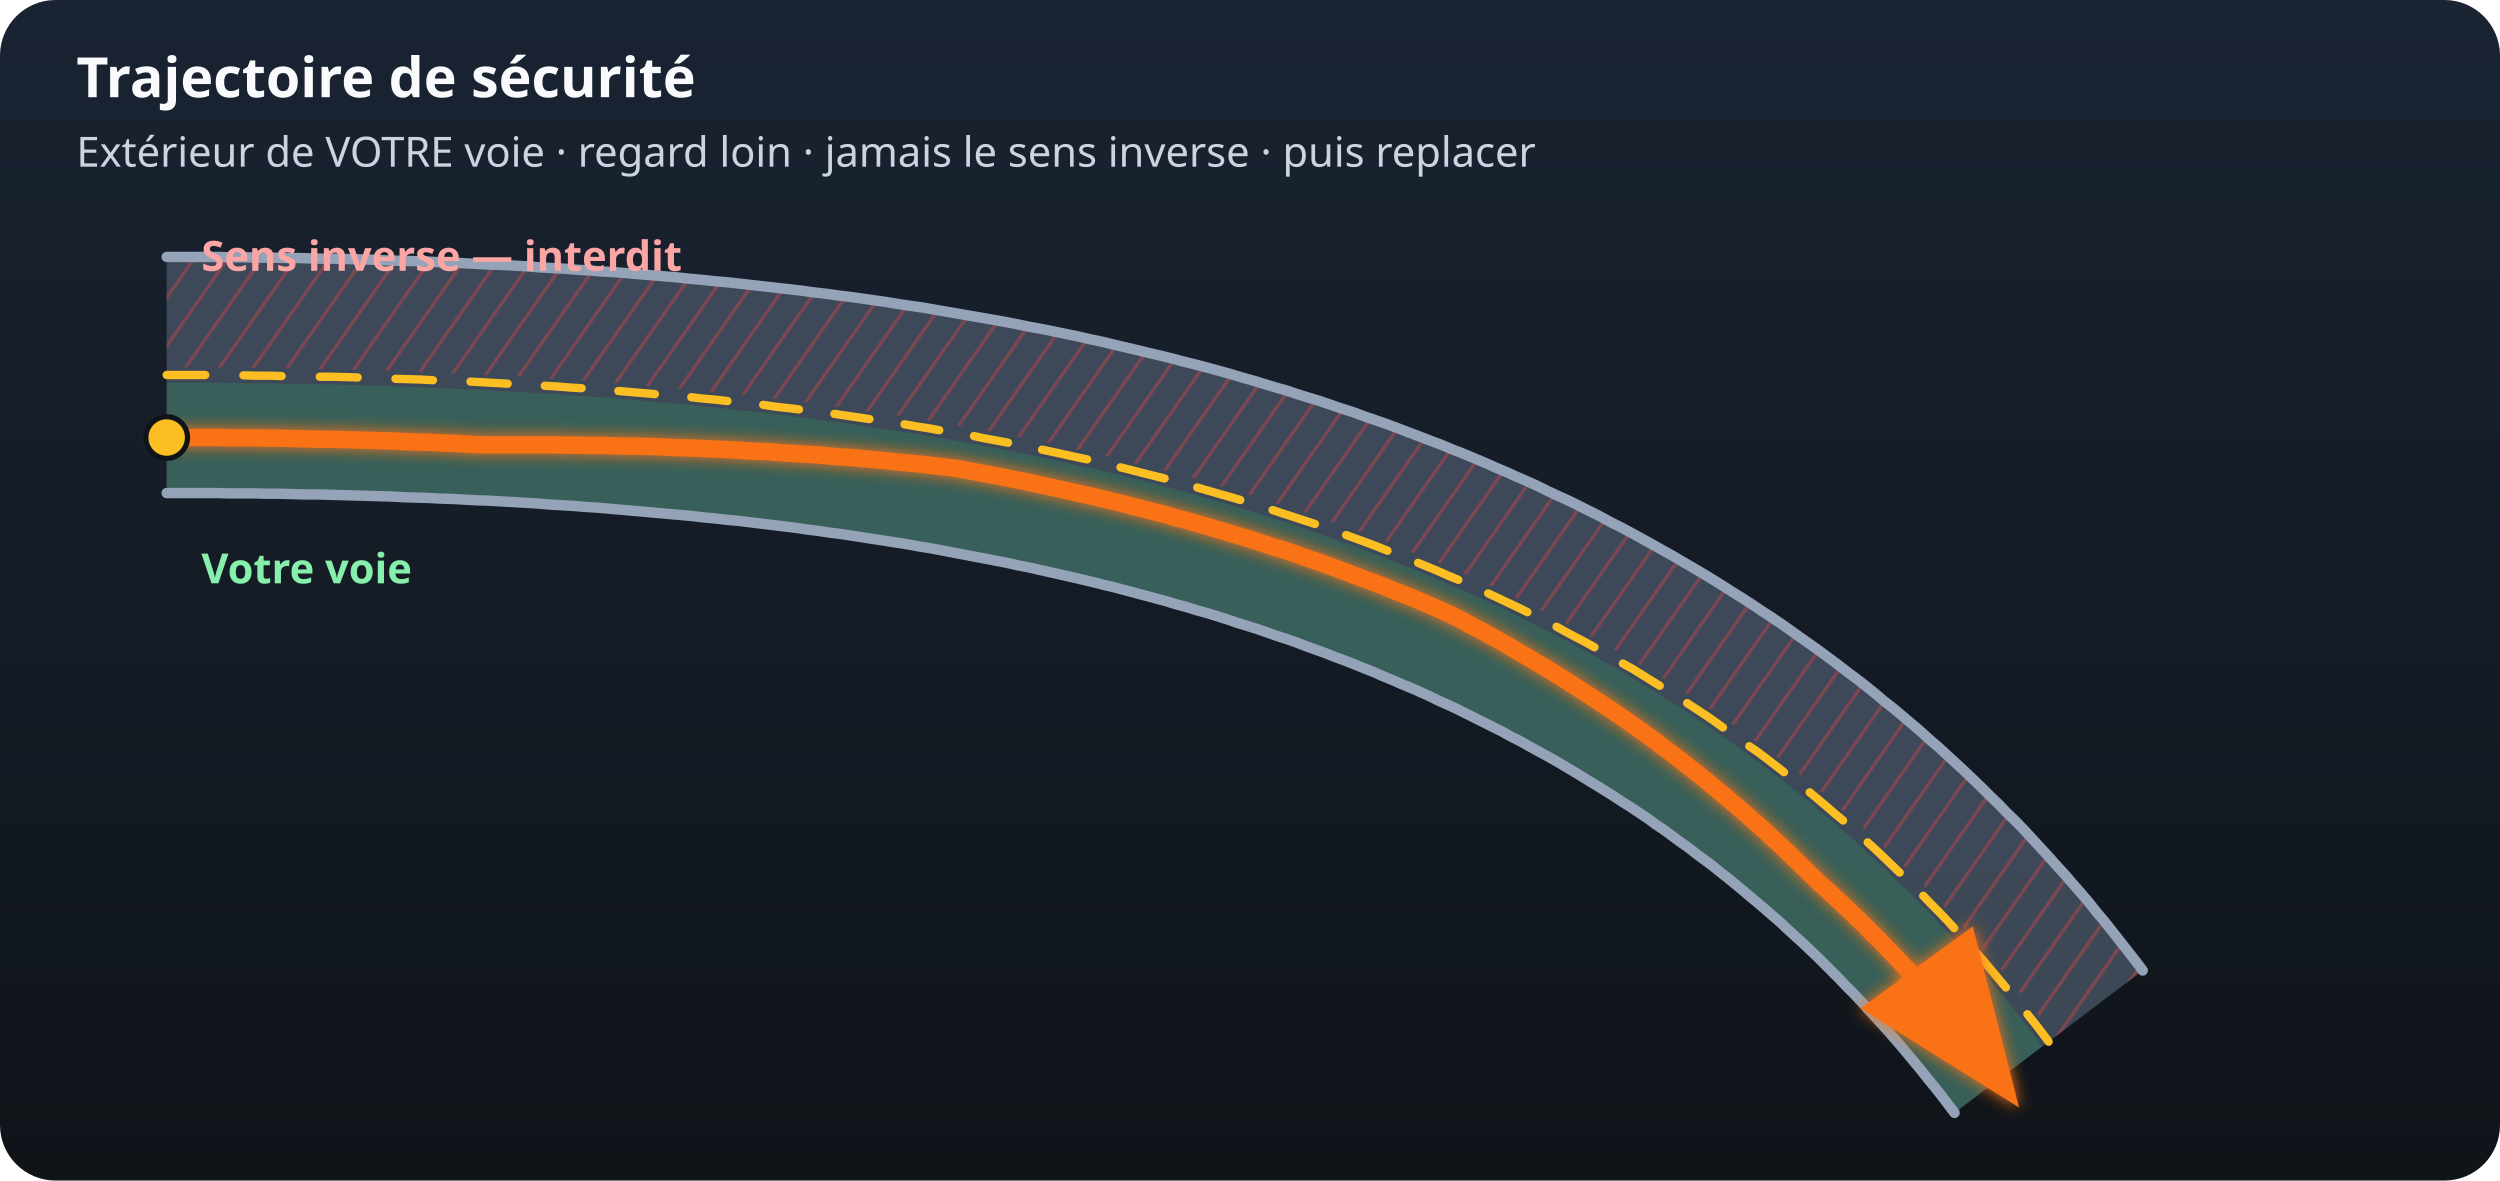
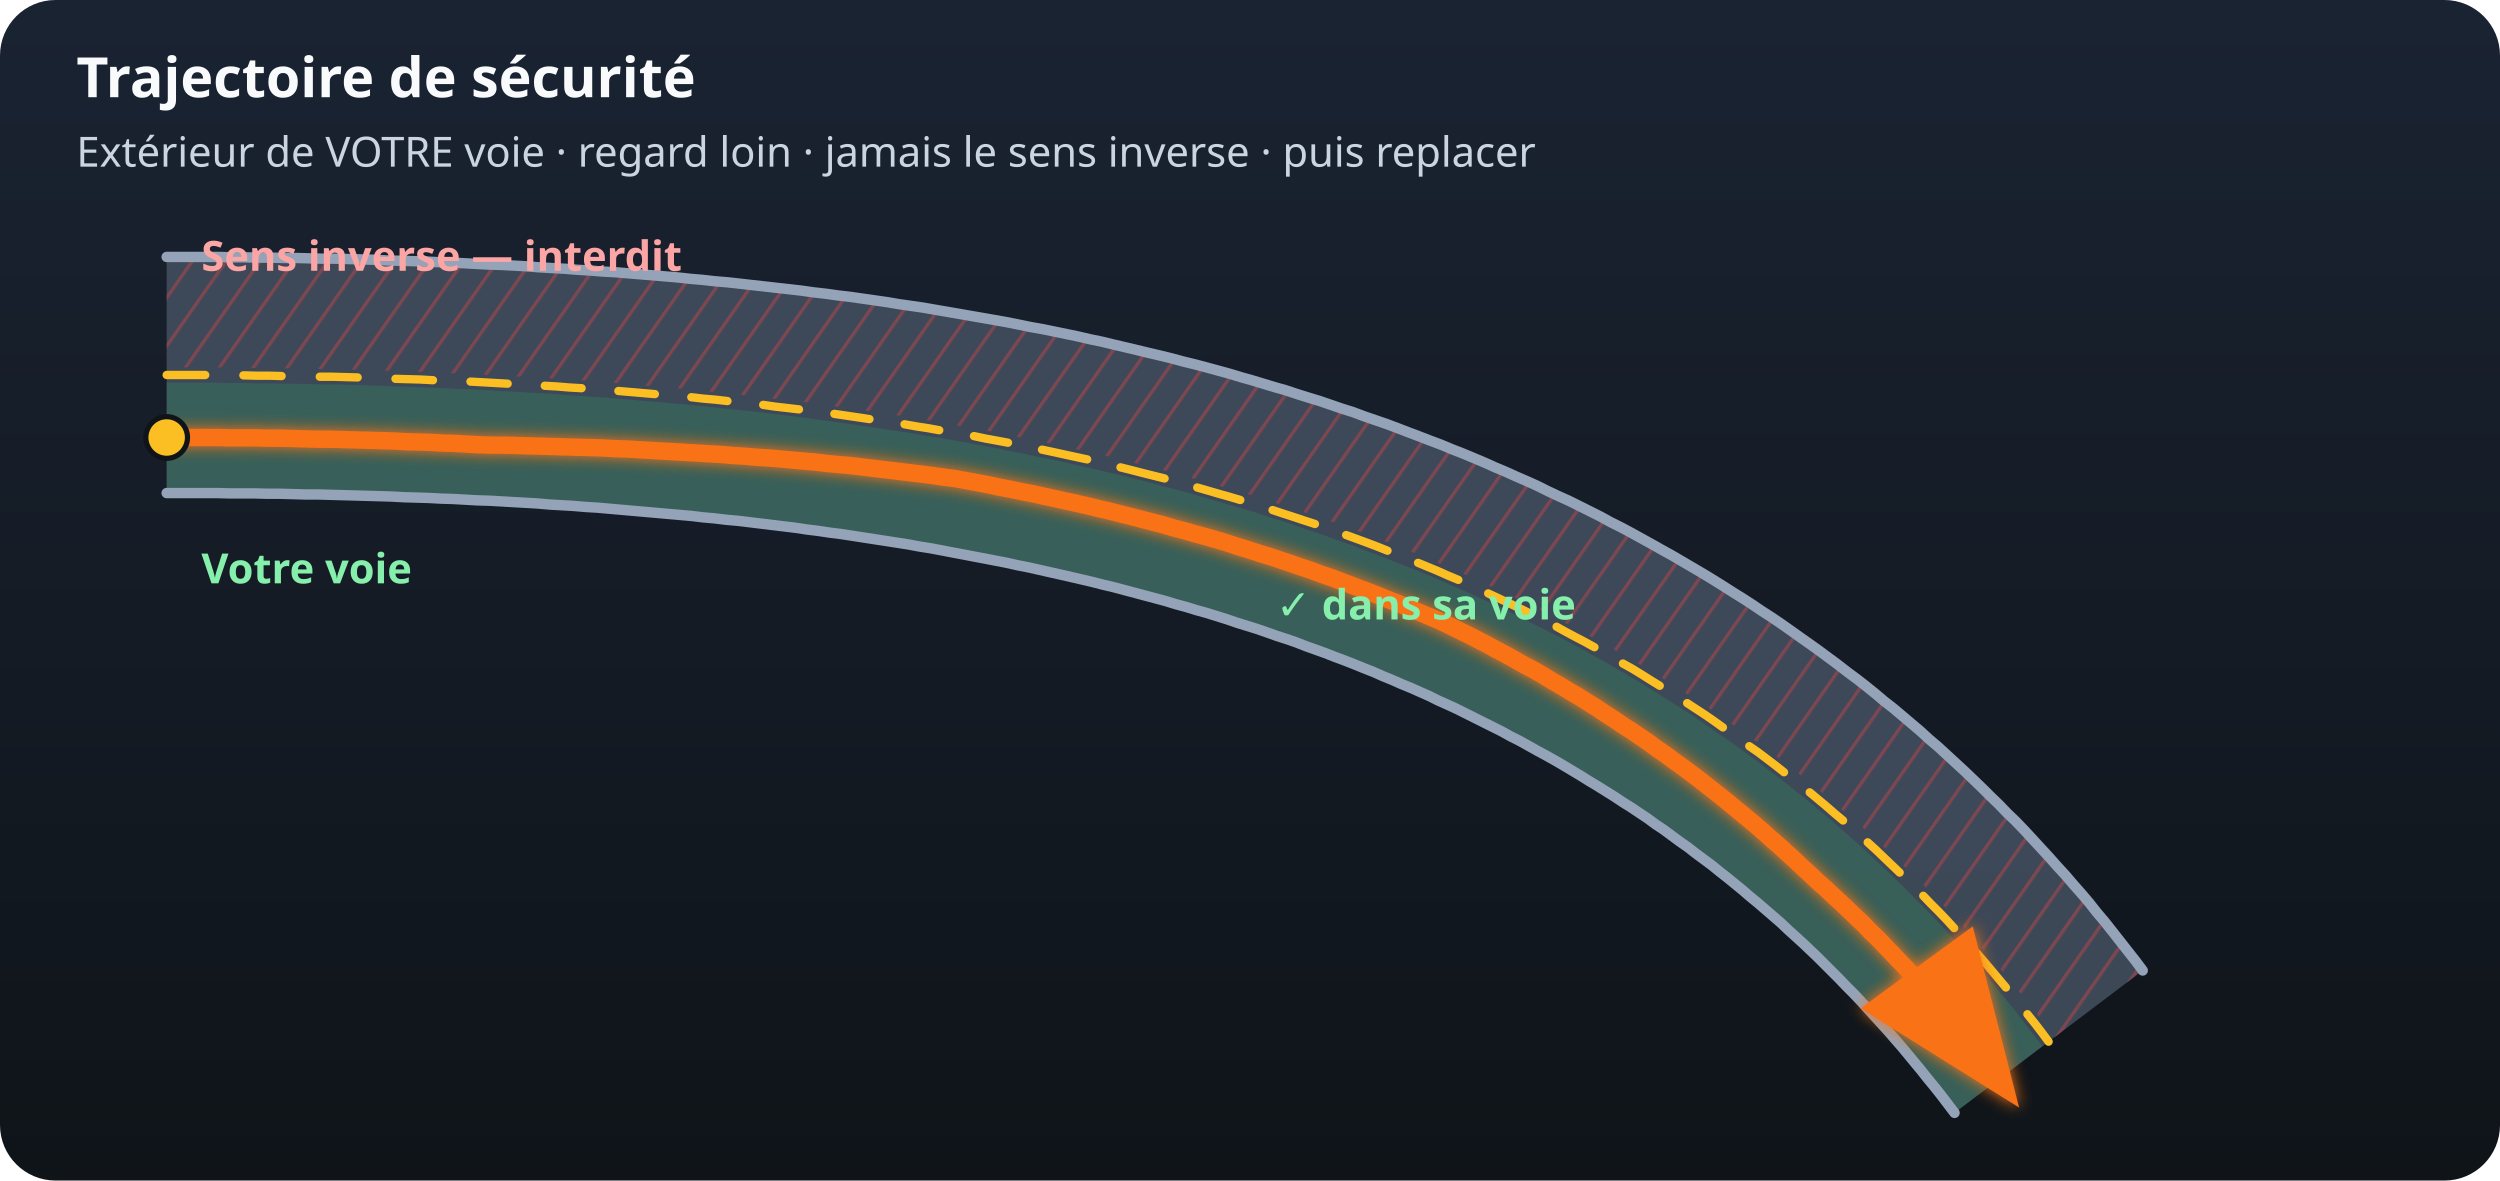
<svg xmlns="http://www.w3.org/2000/svg" viewBox="0 0 720 340" role="img">
  <defs>
    <linearGradient id="bg" x1="0" y1="0" x2="0" y2="1">
      <stop offset="0%" stop-color="#1a2332" />
      <stop offset="100%" stop-color="#0f1419" />
    </linearGradient>
    <pattern id="hatch" width="8" height="8" patternUnits="userSpaceOnUse" patternTransform="rotate(35)">
      <line x1="0" y1="0" x2="0" y2="8" stroke="#ef4444" stroke-width="2" opacity="0.35" />
    </pattern>
    <filter id="glow" x="-40%" y="-40%" width="180%" height="180%">
      <feGaussianBlur stdDeviation="2.2" result="b" />
      <feMerge>
        <feMergeNode in="b" />
        <feMergeNode in="SourceGraphic" />
      </feMerge>
    </filter>
    <marker id="arrow" markerWidth="10" markerHeight="8" refX="8" refY="4" orient="auto">
      <path d="M0 0 L10 4 L0 8 Z" fill="#f97316" />
    </marker>
  </defs>
  <rect width="720" height="340" rx="16" fill="url(#bg)" />
  <text x="22" y="28" fill="#f8fafc" font-size="16" font-family="system-ui,sans-serif" font-weight="700">Trajectoire de sécurité</text>
  <text x="22" y="48" fill="#cbd5e1" font-size="12" font-family="system-ui,sans-serif">Extérieur de VOTRE voie · regard loin · jamais le sens inverse · puis replacer</text>
  <path d="M48.0 142.0 L51.6 142.0 L55.3 142.0 L58.9 142.0 L62.5 142.0 L66.2 142.1 L69.8 142.1 L73.4 142.1 L77.0 142.2 L80.6 142.2 L84.2 142.3 L87.8 142.4 L91.4 142.4 L94.9 142.5 L98.5 142.6 L102.1 142.7 L105.6 142.8 L109.2 142.9 L112.7 143.0 L116.3 143.2 L119.8 143.3 L123.3 143.4 L126.9 143.6 L130.4 143.7 L133.9 143.9 L137.4 144.1 L140.9 144.2 L144.4 144.4 L147.8 144.6 L151.3 144.8 L154.8 145.0 L158.2 145.3 L161.7 145.5 L165.1 145.7 L168.6 146.0 L172.0 146.2 L175.4 146.5 L178.8 146.8 L182.2 147.1 L185.6 147.4 L189.0 147.7 L192.4 148.0 L195.8 148.3 L199.2 148.6 L202.5 149.0 L205.9 149.3 L209.2 149.7 L212.6 150.0 L215.9 150.4 L219.2 150.8 L222.5 151.2 L225.8 151.6 L229.1 152.0 L232.4 152.5 L235.7 152.9 L239.0 153.4 L242.2 153.8 L245.5 154.3 L248.7 154.8 L251.9 155.3 L255.2 155.8 L258.4 156.3 L261.6 156.8 L264.8 157.4 L268.0 157.9 L271.2 158.5 L274.3 159.1 L277.5 159.7 L280.6 160.3 L283.8 160.9 L286.9 161.5 L290.0 162.1 L293.1 162.8 L296.2 163.4 L299.3 164.1 L302.4 164.8 L305.5 165.5 L308.6 166.2 L311.6 166.9 L314.6 167.6 L317.7 168.4 L320.7 169.1 L323.7 169.9 L326.7 170.7 L329.7 171.5 L332.7 172.3 L335.7 173.1 L338.6 174.0 L341.6 174.8 L344.5 175.7 L347.4 176.5 L350.3 177.4 L353.2 178.3 L356.1 179.3 L359.0 180.2 L361.9 181.1 L364.8 182.1 L367.6 183.1 L370.4 184.0 L373.3 185.0 L376.1 186.1 L378.9 187.1 L381.7 188.1 L384.5 189.2 L387.2 190.2 L390.0 191.3 L392.7 192.4 L395.5 193.5 L398.2 194.7 L400.9 195.8 L403.6 197.0 L406.3 198.1 L409.0 199.3 L411.7 200.5 L414.3 201.8 L417.0 203.0 L419.6 204.2 L422.2 205.5 L424.8 206.8 L427.4 208.1 L430.0 209.4 L432.6 210.7 L435.1 212.1 L437.7 213.4 L440.2 214.8 L442.7 216.2 L445.3 217.6 L447.8 219.0 L450.2 220.4 L452.7 221.9 L455.2 223.4 L457.6 224.9 L460.1 226.4 L462.5 227.9 L464.9 229.4 L467.3 231.0 L469.7 232.5 L472.1 234.1 L474.5 235.7 L476.8 237.4 L479.2 239.0 L481.5 240.7 L483.8 242.4 L486.1 244.0 L488.4 245.8 L490.7 247.5 L493.0 249.2 L495.2 251.0 L497.5 252.8 L499.7 254.6 L501.9 256.4 L504.1 258.3 L506.3 260.1 L508.5 262.0 L510.7 263.9 L512.9 265.8 L515.0 267.8 L517.1 269.7 L519.3 271.7 L521.4 273.7 L523.5 275.7 L525.5 277.7 L527.6 279.8 L529.7 281.9 L531.7 284.0 L533.8 286.1 L535.8 288.2 L537.8 290.4 L539.8 292.6 L541.8 294.8 L543.8 297.0 L545.7 299.2 L547.7 301.5 L549.6 303.8 L551.5 306.1 L553.4 308.4 L555.3 310.8 L557.2 313.1 L559.1 315.5 L561.0 318.0 L562.9 320.5 L617.1 279.5 L615.0 276.7 L612.8 273.9 L610.6 271.1 L608.4 268.3 L606.2 265.5 L603.9 262.8 L601.7 260.0 L599.4 257.3 L597.1 254.7 L594.8 252.0 L592.4 249.4 L590.1 246.8 L587.7 244.2 L585.4 241.7 L583.0 239.1 L580.6 236.6 L578.1 234.2 L575.7 231.7 L573.2 229.3 L570.8 226.9 L568.3 224.5 L565.8 222.1 L563.3 219.8 L560.7 217.4 L558.2 215.1 L555.6 212.9 L553.1 210.6 L550.5 208.4 L547.9 206.2 L545.3 204.0 L542.6 201.9 L540.0 199.7 L537.4 197.6 L534.7 195.5 L532.0 193.5 L529.3 191.4 L526.6 189.4 L523.9 187.4 L521.1 185.4 L518.4 183.5 L515.6 181.5 L512.9 179.6 L510.1 177.7 L507.3 175.9 L504.5 174.0 L501.7 172.2 L498.8 170.4 L496.0 168.6 L493.1 166.8 L490.3 165.1 L487.4 163.4 L484.5 161.7 L481.6 160.0 L478.7 158.4 L475.7 156.7 L472.8 155.1 L469.9 153.5 L466.9 151.9 L463.9 150.4 L461.0 148.8 L458.0 147.3 L455.0 145.8 L452.0 144.3 L448.9 142.9 L445.9 141.5 L442.9 140.0 L439.8 138.6 L436.8 137.3 L433.7 135.9 L430.6 134.6 L427.5 133.2 L424.4 131.9 L421.3 130.6 L418.2 129.4 L415.1 128.1 L411.9 126.9 L408.8 125.7 L405.6 124.5 L402.5 123.3 L399.3 122.1 L396.1 121.0 L392.9 119.9 L389.7 118.7 L386.5 117.7 L383.3 116.6 L380.1 115.5 L376.8 114.5 L373.6 113.5 L370.3 112.4 L367.1 111.5 L363.8 110.5 L360.5 109.5 L357.3 108.6 L354.0 107.6 L350.7 106.7 L347.4 105.8 L344.0 104.9 L340.7 104.1 L337.4 103.2 L334.1 102.4 L330.7 101.6 L327.4 100.8 L324.0 100.0 L320.6 99.2 L317.3 98.4 L313.9 97.7 L310.5 96.9 L307.1 96.2 L303.7 95.5 L300.3 94.8 L296.9 94.2 L293.5 93.5 L290.0 92.8 L286.6 92.2 L283.2 91.6 L279.7 91.0 L276.3 90.4 L272.8 89.8 L269.3 89.2 L265.9 88.6 L262.4 88.1 L258.9 87.6 L255.4 87.0 L251.9 86.5 L248.4 86.0 L244.9 85.5 L241.4 85.1 L237.9 84.6 L234.3 84.2 L230.8 83.7 L227.3 83.3 L223.7 82.9 L220.2 82.5 L216.6 82.1 L213.1 81.7 L209.5 81.3 L205.9 81.0 L202.3 80.6 L198.8 80.3 L195.2 79.9 L191.6 79.6 L188.0 79.3 L184.4 79.0 L180.8 78.7 L177.2 78.4 L173.5 78.2 L169.9 77.9 L166.3 77.7 L162.7 77.4 L159.0 77.2 L155.4 77.0 L151.7 76.7 L148.1 76.5 L144.4 76.3 L140.8 76.2 L137.1 76.0 L133.4 75.8 L129.8 75.6 L126.1 75.5 L122.4 75.3 L118.7 75.2 L115.0 75.1 L111.3 75.0 L107.6 74.8 L103.9 74.7 L100.2 74.6 L96.5 74.5 L92.8 74.5 L89.1 74.4 L85.4 74.3 L81.7 74.3 L77.9 74.2 L74.2 74.2 L70.5 74.1 L66.7 74.1 L63.0 74.0 L59.2 74.0 L55.5 74.0 L51.8 74.0 L48.0 74.0 Z" fill="#3f4a5a" opacity="0.95" />
  <path d="M48.0 142.0 L51.6 142.0 L55.3 142.0 L58.9 142.0 L62.5 142.0 L66.2 142.1 L69.8 142.1 L73.4 142.1 L77.0 142.2 L80.6 142.2 L84.2 142.3 L87.8 142.4 L91.4 142.4 L94.9 142.5 L98.5 142.6 L102.1 142.7 L105.6 142.8 L109.2 142.9 L112.7 143.0 L116.3 143.2 L119.8 143.3 L123.3 143.4 L126.9 143.6 L130.4 143.7 L133.9 143.9 L137.4 144.1 L140.9 144.2 L144.4 144.4 L147.8 144.6 L151.3 144.8 L154.8 145.0 L158.2 145.3 L161.7 145.5 L165.1 145.7 L168.6 146.0 L172.0 146.2 L175.4 146.5 L178.8 146.8 L182.2 147.1 L185.6 147.4 L189.0 147.7 L192.4 148.0 L195.8 148.3 L199.2 148.6 L202.5 149.0 L205.9 149.3 L209.2 149.7 L212.6 150.0 L215.9 150.4 L219.2 150.8 L222.5 151.2 L225.8 151.6 L229.1 152.0 L232.4 152.5 L235.7 152.9 L239.0 153.4 L242.2 153.8 L245.5 154.3 L248.7 154.8 L251.9 155.3 L255.2 155.8 L258.4 156.3 L261.6 156.8 L264.8 157.4 L268.0 157.9 L271.2 158.5 L274.3 159.1 L277.5 159.7 L280.6 160.3 L283.8 160.9 L286.9 161.5 L290.0 162.1 L293.1 162.8 L296.2 163.4 L299.3 164.1 L302.4 164.8 L305.5 165.5 L308.6 166.2 L311.6 166.9 L314.6 167.6 L317.7 168.4 L320.7 169.1 L323.7 169.9 L326.7 170.7 L329.7 171.5 L332.7 172.3 L335.7 173.1 L338.6 174.0 L341.6 174.8 L344.5 175.7 L347.4 176.5 L350.3 177.4 L353.2 178.3 L356.1 179.3 L359.0 180.2 L361.9 181.1 L364.8 182.1 L367.6 183.1 L370.4 184.0 L373.3 185.0 L376.1 186.1 L378.9 187.1 L381.7 188.1 L384.5 189.2 L387.2 190.2 L390.0 191.3 L392.7 192.4 L395.5 193.5 L398.2 194.7 L400.9 195.8 L403.6 197.0 L406.3 198.1 L409.0 199.3 L411.7 200.5 L414.3 201.8 L417.0 203.0 L419.6 204.2 L422.2 205.5 L424.8 206.8 L427.4 208.1 L430.0 209.4 L432.6 210.7 L435.1 212.1 L437.7 213.4 L440.2 214.8 L442.7 216.2 L445.3 217.6 L447.8 219.0 L450.2 220.4 L452.7 221.9 L455.2 223.4 L457.6 224.9 L460.1 226.4 L462.5 227.9 L464.9 229.4 L467.3 231.0 L469.7 232.5 L472.1 234.1 L474.5 235.7 L476.8 237.4 L479.2 239.0 L481.5 240.7 L483.8 242.4 L486.1 244.0 L488.4 245.8 L490.7 247.5 L493.0 249.2 L495.2 251.0 L497.5 252.8 L499.7 254.6 L501.9 256.4 L504.1 258.3 L506.3 260.1 L508.5 262.0 L510.7 263.9 L512.9 265.8 L515.0 267.8 L517.1 269.7 L519.3 271.7 L521.4 273.7 L523.5 275.7 L525.5 277.7 L527.6 279.8 L529.7 281.9 L531.7 284.0 L533.8 286.1 L535.8 288.2 L537.8 290.4 L539.8 292.6 L541.8 294.8 L543.8 297.0 L545.7 299.2 L547.7 301.5 L549.6 303.8 L551.5 306.1 L553.4 308.4 L555.3 310.8 L557.2 313.1 L559.1 315.5 L561.0 318.0 L562.9 320.5 L588.2 301.3 L586.2 298.7 L584.2 296.1 L582.2 293.5 L580.2 290.9 L578.1 288.3 L576.0 285.8 L574.0 283.3 L571.9 280.8 L569.7 278.4 L567.6 276.0 L565.5 273.5 L563.3 271.2 L561.2 268.8 L559.0 266.5 L556.8 264.1 L554.6 261.8 L552.3 259.6 L550.1 257.3 L547.9 255.1 L545.6 252.9 L543.3 250.7 L541.0 248.5 L538.7 246.4 L536.4 244.2 L534.1 242.1 L531.7 240.0 L529.4 238.0 L527.0 235.9 L524.6 233.9 L522.2 231.9 L519.8 229.9 L517.4 228.0 L514.9 226.0 L512.5 224.1 L510.0 222.2 L507.5 220.3 L505.1 218.5 L502.6 216.7 L500.0 214.8 L497.5 213.0 L495.0 211.3 L492.4 209.5 L489.9 207.8 L487.3 206.0 L484.7 204.3 L482.1 202.7 L479.5 201.0 L476.9 199.4 L474.2 197.7 L471.6 196.1 L468.9 194.5 L466.3 193.0 L463.6 191.4 L460.9 189.9 L458.2 188.4 L455.5 186.9 L452.7 185.4 L450.0 183.9 L447.2 182.5 L444.5 181.1 L441.7 179.7 L438.9 178.3 L436.1 176.9 L433.3 175.5 L430.5 174.2 L427.7 172.9 L424.8 171.6 L422.0 170.3 L419.1 169.0 L416.2 167.8 L413.4 166.5 L410.5 165.3 L407.6 164.1 L404.6 162.9 L401.7 161.8 L398.8 160.6 L395.8 159.5 L392.9 158.4 L389.9 157.2 L386.9 156.2 L383.9 155.1 L380.9 154.0 L377.9 153.0 L374.9 152.0 L371.9 150.9 L368.9 149.9 L365.8 149.0 L362.8 148.0 L359.7 147.0 L356.6 146.1 L353.5 145.2 L350.4 144.3 L347.3 143.4 L344.2 142.5 L341.1 141.6 L338.0 140.8 L334.8 140.0 L331.7 139.1 L328.5 138.3 L325.3 137.5 L322.2 136.7 L319.0 136.0 L315.8 135.2 L312.6 134.5 L309.4 133.8 L306.1 133.0 L302.9 132.3 L299.7 131.7 L296.4 131.0 L293.2 130.3 L289.9 129.7 L286.6 129.0 L283.4 128.4 L280.1 127.8 L276.8 127.2 L273.5 126.6 L270.2 126.0 L266.8 125.5 L263.5 124.9 L260.2 124.4 L256.8 123.9 L253.5 123.4 L250.1 122.9 L246.8 122.4 L243.4 121.9 L240.0 121.4 L236.6 121.0 L233.2 120.5 L229.8 120.1 L226.4 119.6 L223.0 119.2 L219.6 118.8 L216.1 118.4 L212.7 118.1 L209.2 117.7 L205.8 117.3 L202.3 117.0 L198.9 116.6 L195.4 116.3 L191.9 116.0 L188.4 115.7 L184.9 115.4 L181.4 115.1 L177.9 114.8 L174.4 114.5 L170.9 114.3 L167.4 114.0 L163.8 113.8 L160.3 113.5 L156.8 113.3 L153.2 113.1 L149.7 112.9 L146.1 112.7 L142.5 112.5 L139.0 112.3 L135.4 112.1 L131.8 112.0 L128.2 111.8 L124.6 111.7 L121.0 111.5 L117.4 111.4 L113.8 111.3 L110.2 111.1 L106.6 111.0 L102.9 110.9 L99.3 110.8 L95.7 110.7 L92.0 110.7 L88.4 110.6 L84.7 110.5 L81.1 110.5 L77.4 110.4 L73.8 110.4 L70.1 110.3 L66.4 110.3 L62.8 110.2 L59.1 110.2 L55.4 110.2 L51.7 110.2 L48.0 110.2 Z" fill="#22c55e" opacity="0.18" />
  <path d="M48.0 74.0 L51.8 74.0 L55.5 74.0 L59.2 74.0 L63.0 74.0 L66.7 74.1 L70.5 74.1 L74.2 74.2 L77.9 74.2 L81.7 74.3 L85.4 74.3 L89.1 74.4 L92.8 74.5 L96.5 74.5 L100.2 74.6 L103.9 74.7 L107.6 74.8 L111.3 75.0 L115.0 75.1 L118.7 75.2 L122.4 75.3 L126.1 75.5 L129.8 75.6 L133.4 75.8 L137.1 76.0 L140.8 76.2 L144.4 76.3 L148.1 76.5 L151.7 76.7 L155.4 77.0 L159.0 77.2 L162.7 77.4 L166.3 77.7 L169.9 77.9 L173.5 78.2 L177.2 78.4 L180.8 78.7 L184.4 79.0 L188.0 79.3 L191.6 79.6 L195.2 79.9 L198.8 80.3 L202.3 80.6 L205.9 81.0 L209.5 81.3 L213.1 81.7 L216.6 82.1 L220.2 82.5 L223.7 82.9 L227.3 83.3 L230.8 83.7 L234.3 84.2 L237.9 84.6 L241.4 85.1 L244.9 85.5 L248.4 86.0 L251.9 86.5 L255.4 87.0 L258.9 87.6 L262.4 88.1 L265.9 88.6 L269.3 89.2 L272.8 89.8 L276.3 90.4 L279.7 91.0 L283.2 91.6 L286.6 92.2 L290.0 92.8 L293.5 93.5 L296.9 94.2 L300.3 94.8 L303.7 95.5 L307.1 96.2 L310.5 96.9 L313.9 97.7 L317.3 98.4 L320.6 99.2 L324.0 100.0 L327.4 100.8 L330.7 101.6 L334.1 102.4 L337.4 103.2 L340.7 104.1 L344.0 104.9 L347.4 105.8 L350.7 106.7 L354.0 107.6 L357.3 108.6 L360.5 109.5 L363.8 110.5 L367.1 111.5 L370.3 112.4 L373.6 113.5 L376.8 114.5 L380.1 115.5 L383.3 116.6 L386.5 117.7 L389.7 118.7 L392.9 119.9 L396.1 121.0 L399.3 122.1 L402.5 123.3 L405.6 124.5 L408.8 125.7 L411.9 126.9 L415.1 128.1 L418.2 129.4 L421.3 130.6 L424.4 131.9 L427.5 133.2 L430.6 134.6 L433.7 135.9 L436.8 137.3 L439.8 138.6 L442.9 140.0 L445.9 141.5 L448.9 142.9 L452.0 144.3 L455.0 145.8 L458.0 147.3 L461.0 148.8 L463.9 150.4 L466.9 151.9 L469.9 153.5 L472.8 155.1 L475.7 156.7 L478.7 158.4 L481.6 160.0 L484.5 161.7 L487.4 163.4 L490.3 165.1 L493.1 166.8 L496.0 168.6 L498.8 170.4 L501.7 172.2 L504.5 174.0 L507.3 175.9 L510.1 177.7 L512.9 179.6 L515.6 181.5 L518.4 183.5 L521.1 185.4 L523.9 187.4 L526.6 189.4 L529.3 191.4 L532.0 193.5 L534.7 195.5 L537.4 197.6 L540.0 199.7 L542.6 201.9 L545.3 204.0 L547.9 206.2 L550.5 208.4 L553.1 210.6 L555.6 212.9 L558.2 215.1 L560.7 217.4 L563.3 219.8 L565.8 222.1 L568.3 224.5 L570.8 226.9 L573.2 229.3 L575.7 231.7 L578.1 234.2 L580.6 236.6 L583.0 239.1 L585.4 241.7 L587.7 244.2 L590.1 246.8 L592.4 249.4 L594.8 252.0 L597.1 254.7 L599.4 257.3 L601.7 260.0 L603.9 262.8 L606.2 265.5 L608.4 268.3 L610.6 271.1 L612.8 273.9 L615.0 276.7 L617.1 279.5 L591.8 298.7 L589.7 296.0 L587.7 293.4 L585.7 290.7 L583.6 288.1 L581.5 285.6 L579.4 283.0 L577.3 280.5 L575.2 278.0 L573.1 275.5 L570.9 273.0 L568.8 270.6 L566.6 268.2 L564.4 265.8 L562.2 263.4 L560.0 261.1 L557.7 258.8 L555.5 256.5 L553.2 254.2 L550.9 251.9 L548.6 249.7 L546.3 247.5 L544.0 245.3 L541.7 243.1 L539.4 241.0 L537.0 238.8 L534.6 236.7 L532.2 234.7 L529.8 232.6 L527.4 230.5 L525.0 228.5 L522.6 226.5 L520.1 224.5 L517.7 222.6 L515.2 220.6 L512.7 218.7 L510.2 216.8 L507.7 215.0 L505.1 213.1 L502.6 211.3 L500.1 209.4 L497.5 207.6 L494.9 205.9 L492.3 204.1 L489.7 202.4 L487.1 200.7 L484.5 199.0 L481.8 197.3 L479.2 195.6 L476.5 194.0 L473.9 192.4 L471.2 190.8 L468.5 189.2 L465.8 187.6 L463.0 186.1 L460.3 184.5 L457.6 183.0 L454.8 181.5 L452.0 180.0 L449.3 178.6 L446.5 177.2 L443.7 175.7 L440.9 174.3 L438.0 172.9 L435.2 171.6 L432.4 170.2 L429.5 168.9 L426.7 167.6 L423.8 166.3 L420.9 165.0 L418.0 163.7 L415.1 162.5 L412.2 161.3 L409.2 160.1 L406.3 158.9 L403.3 157.7 L400.4 156.5 L397.4 155.4 L394.4 154.2 L391.4 153.1 L388.4 152.0 L385.4 150.9 L382.4 149.9 L379.4 148.8 L376.3 147.8 L373.3 146.8 L370.2 145.8 L367.2 144.8 L364.1 143.8 L361.0 142.8 L357.9 141.9 L354.8 141.0 L351.7 140.1 L348.5 139.2 L345.4 138.3 L342.3 137.4 L339.1 136.5 L335.9 135.7 L332.8 134.9 L329.6 134.1 L326.4 133.3 L323.2 132.5 L320.0 131.7 L316.8 130.9 L313.6 130.2 L310.3 129.5 L307.1 128.7 L303.8 128.0 L300.6 127.4 L297.3 126.7 L294.0 126.0 L290.8 125.4 L287.5 124.7 L284.2 124.1 L280.9 123.5 L277.6 122.9 L274.2 122.3 L270.9 121.7 L267.6 121.1 L264.2 120.6 L260.9 120.0 L257.5 119.5 L254.1 119.0 L250.8 118.5 L247.4 118.0 L244.0 117.5 L240.6 117.1 L237.2 116.6 L233.8 116.1 L230.4 115.7 L226.9 115.3 L223.5 114.9 L220.1 114.5 L216.6 114.1 L213.2 113.7 L209.7 113.3 L206.2 113.0 L202.8 112.6 L199.3 112.3 L195.8 111.9 L192.3 111.6 L188.8 111.3 L185.3 111.0 L181.8 110.7 L178.3 110.4 L174.7 110.1 L171.2 109.9 L167.7 109.6 L164.1 109.4 L160.6 109.1 L157.0 108.9 L153.5 108.7 L149.9 108.5 L146.3 108.3 L142.8 108.1 L139.2 107.9 L135.6 107.7 L132.0 107.6 L128.4 107.4 L124.8 107.3 L121.2 107.1 L117.6 107.0 L114.0 106.9 L110.3 106.7 L106.7 106.6 L103.1 106.5 L99.4 106.4 L95.8 106.3 L92.1 106.3 L88.5 106.2 L84.8 106.1 L81.2 106.1 L77.5 106.0 L73.8 106.0 L70.1 105.9 L66.5 105.9 L62.8 105.8 L59.1 105.8 L55.4 105.8 L51.7 105.8 L48.0 105.8 Z" fill="url(#hatch)" />
  <path d="M48.0 142.0 L51.6 142.0 L55.3 142.0 L58.9 142.0 L62.5 142.0 L66.2 142.1 L69.8 142.1 L73.4 142.1 L77.0 142.2 L80.6 142.2 L84.2 142.3 L87.8 142.4 L91.4 142.4 L94.9 142.5 L98.5 142.6 L102.1 142.7 L105.6 142.8 L109.2 142.9 L112.7 143.0 L116.3 143.2 L119.8 143.3 L123.3 143.4 L126.9 143.6 L130.4 143.7 L133.9 143.9 L137.4 144.1 L140.9 144.2 L144.4 144.4 L147.8 144.6 L151.3 144.8 L154.8 145.0 L158.2 145.3 L161.7 145.5 L165.1 145.7 L168.6 146.0 L172.0 146.2 L175.4 146.5 L178.8 146.8 L182.2 147.1 L185.6 147.4 L189.0 147.7 L192.4 148.0 L195.8 148.3 L199.2 148.6 L202.5 149.0 L205.9 149.3 L209.2 149.7 L212.6 150.0 L215.9 150.4 L219.2 150.8 L222.5 151.2 L225.8 151.6 L229.1 152.0 L232.4 152.5 L235.7 152.9 L239.0 153.4 L242.2 153.8 L245.5 154.3 L248.7 154.8 L251.9 155.3 L255.2 155.8 L258.4 156.3 L261.6 156.8 L264.8 157.4 L268.0 157.9 L271.2 158.5 L274.3 159.1 L277.5 159.7 L280.6 160.3 L283.8 160.9 L286.9 161.5 L290.0 162.1 L293.1 162.8 L296.2 163.4 L299.3 164.1 L302.4 164.8 L305.5 165.5 L308.6 166.2 L311.6 166.9 L314.6 167.6 L317.7 168.4 L320.7 169.1 L323.7 169.9 L326.7 170.7 L329.7 171.5 L332.7 172.3 L335.7 173.1 L338.6 174.0 L341.6 174.8 L344.5 175.7 L347.4 176.5 L350.3 177.4 L353.2 178.3 L356.1 179.3 L359.0 180.2 L361.9 181.1 L364.8 182.1 L367.6 183.1 L370.4 184.0 L373.3 185.0 L376.1 186.1 L378.9 187.1 L381.7 188.1 L384.5 189.2 L387.2 190.2 L390.0 191.3 L392.7 192.4 L395.5 193.5 L398.2 194.7 L400.9 195.8 L403.6 197.0 L406.3 198.1 L409.0 199.3 L411.7 200.5 L414.3 201.8 L417.0 203.0 L419.6 204.2 L422.2 205.5 L424.8 206.8 L427.4 208.1 L430.0 209.4 L432.6 210.7 L435.1 212.1 L437.7 213.4 L440.2 214.8 L442.7 216.2 L445.3 217.6 L447.8 219.0 L450.2 220.4 L452.7 221.9 L455.2 223.4 L457.6 224.9 L460.1 226.4 L462.5 227.9 L464.9 229.4 L467.3 231.0 L469.7 232.5 L472.1 234.1 L474.5 235.7 L476.8 237.4 L479.2 239.0 L481.5 240.7 L483.8 242.4 L486.1 244.0 L488.4 245.8 L490.7 247.5 L493.0 249.2 L495.2 251.0 L497.5 252.8 L499.7 254.6 L501.9 256.4 L504.1 258.3 L506.3 260.1 L508.5 262.0 L510.7 263.9 L512.9 265.8 L515.0 267.8 L517.1 269.7 L519.3 271.7 L521.4 273.7 L523.5 275.7 L525.5 277.7 L527.6 279.8 L529.7 281.9 L531.7 284.0 L533.8 286.1 L535.8 288.2 L537.8 290.4 L539.8 292.6 L541.8 294.8 L543.8 297.0 L545.7 299.2 L547.7 301.5 L549.6 303.8 L551.5 306.1 L553.4 308.4 L555.3 310.8 L557.2 313.1 L559.1 315.5 L561.0 318.0 L562.9 320.5" fill="none" stroke="#94a3b8" stroke-width="3" stroke-linecap="round" />
  <path d="M48.0 74.0 L51.8 74.0 L55.5 74.0 L59.2 74.0 L63.0 74.0 L66.7 74.1 L70.5 74.1 L74.2 74.2 L77.9 74.2 L81.7 74.3 L85.4 74.3 L89.1 74.4 L92.8 74.5 L96.5 74.5 L100.2 74.6 L103.9 74.7 L107.6 74.8 L111.3 75.0 L115.0 75.1 L118.7 75.2 L122.4 75.3 L126.1 75.5 L129.8 75.6 L133.4 75.8 L137.1 76.0 L140.8 76.2 L144.4 76.3 L148.1 76.5 L151.7 76.7 L155.4 77.0 L159.0 77.2 L162.7 77.4 L166.3 77.7 L169.9 77.9 L173.5 78.2 L177.2 78.4 L180.8 78.7 L184.4 79.0 L188.0 79.3 L191.6 79.6 L195.2 79.9 L198.8 80.3 L202.3 80.6 L205.9 81.0 L209.5 81.3 L213.1 81.7 L216.6 82.1 L220.2 82.5 L223.7 82.9 L227.3 83.3 L230.8 83.7 L234.3 84.2 L237.9 84.6 L241.4 85.1 L244.9 85.5 L248.4 86.0 L251.9 86.5 L255.4 87.0 L258.9 87.6 L262.4 88.1 L265.9 88.6 L269.3 89.2 L272.8 89.8 L276.3 90.4 L279.7 91.0 L283.2 91.6 L286.6 92.2 L290.0 92.8 L293.5 93.5 L296.9 94.2 L300.3 94.8 L303.7 95.5 L307.1 96.2 L310.5 96.9 L313.9 97.7 L317.3 98.4 L320.6 99.2 L324.0 100.0 L327.4 100.8 L330.7 101.6 L334.1 102.4 L337.4 103.2 L340.7 104.1 L344.0 104.9 L347.4 105.8 L350.7 106.7 L354.0 107.6 L357.3 108.6 L360.5 109.5 L363.8 110.5 L367.1 111.5 L370.3 112.4 L373.6 113.5 L376.8 114.5 L380.1 115.5 L383.3 116.6 L386.5 117.7 L389.7 118.7 L392.9 119.9 L396.1 121.0 L399.3 122.1 L402.5 123.3 L405.6 124.5 L408.8 125.7 L411.9 126.9 L415.1 128.1 L418.2 129.4 L421.3 130.6 L424.4 131.9 L427.5 133.2 L430.6 134.6 L433.7 135.9 L436.8 137.3 L439.8 138.6 L442.9 140.0 L445.9 141.5 L448.9 142.9 L452.0 144.3 L455.0 145.8 L458.0 147.3 L461.0 148.8 L463.9 150.4 L466.9 151.9 L469.9 153.5 L472.8 155.1 L475.7 156.7 L478.7 158.4 L481.6 160.0 L484.5 161.7 L487.4 163.4 L490.3 165.1 L493.1 166.8 L496.0 168.6 L498.8 170.4 L501.7 172.2 L504.5 174.0 L507.3 175.9 L510.1 177.7 L512.9 179.6 L515.6 181.5 L518.4 183.5 L521.1 185.4 L523.9 187.4 L526.6 189.4 L529.3 191.4 L532.0 193.5 L534.7 195.5 L537.4 197.6 L540.0 199.7 L542.6 201.9 L545.3 204.0 L547.9 206.2 L550.5 208.4 L553.1 210.6 L555.6 212.9 L558.2 215.1 L560.7 217.4 L563.3 219.8 L565.8 222.1 L568.3 224.5 L570.8 226.9 L573.2 229.3 L575.7 231.7 L578.1 234.2 L580.6 236.6 L583.0 239.1 L585.4 241.7 L587.7 244.2 L590.1 246.8 L592.4 249.4 L594.8 252.0 L597.1 254.7 L599.4 257.3 L601.7 260.0 L603.9 262.8 L606.2 265.5 L608.4 268.3 L610.6 271.1 L612.8 273.9 L615.0 276.7 L617.1 279.5" fill="none" stroke="#94a3b8" stroke-width="3" stroke-linecap="round" />
  <path d="M48.0 108.0 L51.7 108.0 L55.4 108.0 L59.1 108.0" fill="none" stroke="#fbbf24" stroke-width="2.4" stroke-linecap="round" />
  <path d="M70.1 108.1 L73.8 108.2 L77.5 108.2 L81.1 108.3" fill="none" stroke="#fbbf24" stroke-width="2.4" stroke-linecap="round" />
  <path d="M92.1 108.5 L95.7 108.5 L99.4 108.6 L103.0 108.7" fill="none" stroke="#fbbf24" stroke-width="2.4" stroke-linecap="round" />
  <path d="M113.9 109.1 L117.5 109.2 L121.1 109.3 L124.7 109.5" fill="none" stroke="#fbbf24" stroke-width="2.4" stroke-linecap="round" />
  <path d="M135.5 109.9 L139.1 110.1 L142.6 110.3 L146.2 110.5" fill="none" stroke="#fbbf24" stroke-width="2.4" stroke-linecap="round" />
  <path d="M156.9 111.1 L160.4 111.3 L164.0 111.6 L167.5 111.8" fill="none" stroke="#fbbf24" stroke-width="2.4" stroke-linecap="round" />
  <path d="M178.1 112.6 L181.6 112.9 L185.1 113.2 L188.6 113.5" fill="none" stroke="#fbbf24" stroke-width="2.4" stroke-linecap="round" />
  <path d="M199.1 114.4 L202.5 114.8 L206.0 115.1 L209.5 115.5" fill="none" stroke="#fbbf24" stroke-width="2.4" stroke-linecap="round" />
  <path d="M219.8 116.6 L223.2 117.1 L226.7 117.5 L230.1 117.9" fill="none" stroke="#fbbf24" stroke-width="2.4" stroke-linecap="round" />
  <path d="M240.3 119.2 L243.7 119.7 L247.1 120.2 L250.4 120.7" fill="none" stroke="#fbbf24" stroke-width="2.4" stroke-linecap="round" />
  <path d="M260.5 122.2 L263.9 122.8 L267.2 123.3 L270.5 123.9" fill="none" stroke="#fbbf24" stroke-width="2.4" stroke-linecap="round" />
  <path d="M280.5 125.6 L283.8 126.3 L287.1 126.9 L290.3 127.5" fill="none" stroke="#fbbf24" stroke-width="2.4" stroke-linecap="round" />
  <path d="M300.1 129.5 L303.4 130.2 L306.6 130.9 L309.8 131.6 L313.1 132.3" fill="none" stroke="#fbbf24" stroke-width="2.4" stroke-linecap="round" />
  <path d="M322.7 134.6 L325.9 135.4 L329.0 136.2 L332.2 137.0 L335.4 137.8" fill="none" stroke="#fbbf24" stroke-width="2.4" stroke-linecap="round" />
  <path d="M344.8 140.4 L347.9 141.3 L351.0 142.2 L354.2 143.1 L357.2 144.0" fill="none" stroke="#fbbf24" stroke-width="2.4" stroke-linecap="round" />
  <path d="M366.5 146.9 L369.5 147.9 L372.6 148.9 L375.6 149.9 L378.7 150.9" fill="none" stroke="#fbbf24" stroke-width="2.4" stroke-linecap="round" />
  <path d="M387.7 154.1 L390.7 155.2 L393.7 156.3 L396.6 157.4 L399.6 158.6" fill="none" stroke="#fbbf24" stroke-width="2.4" stroke-linecap="round" />
  <path d="M408.4 162.1 L411.3 163.3 L414.2 164.5 L417.1 165.8 L420.0 167.0" fill="none" stroke="#fbbf24" stroke-width="2.4" stroke-linecap="round" />
  <path d="M428.6 170.9 L431.4 172.2 L434.3 173.6 L437.1 174.9 L439.9 176.3" fill="none" stroke="#fbbf24" stroke-width="2.4" stroke-linecap="round" />
  <path d="M448.3 180.5 L451.0 182.0 L453.8 183.5 L456.5 184.9 L459.2 186.4" fill="none" stroke="#fbbf24" stroke-width="2.4" stroke-linecap="round" />
  <path d="M467.4 191.1 L470.1 192.6 L472.7 194.2 L475.4 195.9 L478.0 197.5" fill="none" stroke="#fbbf24" stroke-width="2.4" stroke-linecap="round" />
  <path d="M485.9 202.5 L488.5 204.2 L491.1 205.9 L493.7 207.7 L496.2 209.5" fill="none" stroke="#fbbf24" stroke-width="2.4" stroke-linecap="round" />
  <path d="M503.8 214.9 L506.4 216.7 L508.9 218.6 L511.4 220.5 L513.8 222.4" fill="none" stroke="#fbbf24" stroke-width="2.4" stroke-linecap="round" />
  <path d="M521.2 228.2 L523.6 230.2 L526.0 232.2 L528.4 234.3 L530.8 236.3" fill="none" stroke="#fbbf24" stroke-width="2.4" stroke-linecap="round" />
  <path d="M537.9 242.6 L540.2 244.7 L542.5 246.9 L544.8 249.1 L547.1 251.3" fill="none" stroke="#fbbf24" stroke-width="2.4" stroke-linecap="round" />
  <path d="M553.9 258.0 L556.1 260.3 L558.4 262.6 L560.6 264.9 L562.8 267.3" fill="none" stroke="#fbbf24" stroke-width="2.4" stroke-linecap="round" />
  <path d="M569.3 274.5 L571.4 276.9 L573.5 279.4 L575.6 281.9 L577.7 284.4" fill="none" stroke="#fbbf24" stroke-width="2.4" stroke-linecap="round" />
  <path d="M583.9 292.1 L586.0 294.7 L588.0 297.3 L590.0 300.0" fill="none" stroke="#fbbf24" stroke-width="2.4" stroke-linecap="round" />
-   <path d="M48.0 126.0 L51.7 126.0 L55.3 126.0 L59.0 126.0 L62.6 126.0 L66.3 126.1 L69.9 126.1 L73.6 126.1 L77.2 126.2 L80.8 126.2 L84.5 126.3 L88.1 126.4 L91.7 126.5 L95.3 126.5 L98.9 126.6 L102.5 126.7 L106.1 126.8 L109.7 126.9 L113.3 127.0 L116.8 127.2 L120.4 127.3 L124.0 127.4 L127.5 127.6 L131.1 127.7 L134.6 127.9 L138.2 128.1 L141.7 128.1 L145.3 128.1 L148.8 128.1 L152.3 128.1 L155.8 128.1 L159.4 128.1 L162.9 128.2 L166.4 128.2 L169.9 128.3 L173.4 128.3 L176.9 128.4 L180.3 128.5 L183.8 128.5 L187.3 128.6 L190.8 128.7 L194.2 128.9 L197.7 129.0 L201.1 129.1 L204.6 129.3 L208.0 129.4 L211.4 129.6 L214.8 129.8 L218.3 130.0 L221.7 130.1 L225.1 130.4 L228.5 130.6 L231.9 130.8 L235.3 131.0 L238.6 131.3 L242.0 131.6 L245.4 131.8 L248.7 132.1 L252.1 132.4 L255.5 132.7 L258.8 133.1 L262.1 133.4 L265.5 133.7 L268.8 134.1 L272.1 134.5 L275.4 134.9 L278.7 135.5 L281.9 136.1 L285.2 136.7 L288.4 137.3 L291.6 138.0 L294.9 138.6 L298.1 139.3 L301.3 140.0 L304.5 140.7 L307.7 141.4 L310.8 142.1 L314.0 142.8 L317.2 143.6 L320.3 144.3 L323.5 145.1 L326.6 145.9 L329.7 146.7 L332.8 147.5 L335.9 148.3 L339.0 149.2 L342.1 150.0 L345.2 150.9 L348.3 151.8 L351.3 152.7 L354.4 153.6 L357.4 154.5 L360.4 155.4 L363.4 156.4 L366.4 157.4 L369.4 158.3 L372.4 159.3 L375.4 160.4 L378.4 161.4 L381.3 162.4 L384.3 163.5 L387.2 164.6 L390.1 165.7 L393.0 166.8 L396.0 167.9 L398.8 169.0 L401.7 170.2 L404.6 171.3 L407.5 172.5 L410.3 173.7 L413.1 174.9 L416.0 176.2 L418.8 177.5 L421.5 178.9 L424.2 180.4 L426.9 181.8 L429.6 183.3 L432.3 184.8 L434.9 186.3 L437.6 187.9 L440.2 189.4 L442.8 191.0 L445.4 192.5 L448.0 194.1 L450.6 195.7 L453.2 197.4 L455.7 199.0 L458.3 200.7 L460.8 202.3 L463.3 204.0 L465.8 205.7 L468.3 207.4 L470.8 209.2 L473.2 210.9 L475.7 212.7 L478.1 214.5 L480.5 216.3 L482.9 218.1 L485.3 220.0 L487.6 221.8 L490.0 223.7 L492.3 225.6 L494.6 227.5 L496.9 229.4 L499.2 231.4 L501.5 233.3 L503.8 235.3 L506.0 237.3 L508.3 239.3 L510.5 241.4 L512.7 243.4 L514.9 245.5 L517.1 247.6 L519.2 249.7 L521.4 251.8 L523.5 253.9 L525.8 255.9 L528.0 258.0 L530.2 260.0 L532.4 262.1 L534.6 264.2 L536.8 266.3 L538.9 268.5 L541.1 270.6 L543.2 272.8 L545.3 275.0 L547.5 277.3 L549.6 279.5 L551.6 281.8 L553.7 284.1 L555.8 286.4 L557.8 288.7 L559.8 291.1 L561.9 293.5 L563.9 295.9 L565.9 298.3 L567.8 300.8 L569.8 303.2 L571.7 305.7 L573.7 308.3 L575.6 310.9" fill="none" stroke="#f97316" stroke-width="5" stroke-linecap="round" stroke-linejoin="round" filter="url(#glow)" marker-end="url(#arrow)" />
+   <path d="M48.0 126.0 L51.7 126.0 L55.3 126.0 L59.0 126.0 L62.6 126.0 L66.3 126.1 L69.9 126.1 L73.6 126.1 L77.2 126.2 L80.8 126.2 L84.5 126.3 L88.1 126.4 L91.7 126.5 L95.3 126.5 L98.9 126.6 L102.5 126.7 L106.1 126.8 L109.7 126.9 L113.3 127.0 L116.8 127.2 L120.4 127.3 L124.0 127.4 L127.5 127.6 L131.1 127.7 L134.6 127.9 L138.2 128.1 L141.7 128.2 L145.2 128.2 L148.8 128.3 L152.3 128.4 L155.8 128.5 L159.3 128.6 L162.8 128.7 L166.3 128.8 L169.8 128.9 L173.3 129.0 L176.8 129.2 L180.3 129.3 L183.7 129.5 L187.2 129.7 L190.6 129.9 L194.1 130.1 L197.5 130.3 L201.0 130.5 L204.4 130.7 L207.8 130.9 L211.3 131.2 L214.7 131.4 L218.1 131.7 L221.5 131.9 L224.9 132.2 L228.2 132.5 L231.6 132.8 L235.0 133.1 L238.3 133.5 L241.7 133.8 L245.1 134.1 L248.4 134.5 L251.7 134.9 L255.1 135.3 L258.4 135.7 L261.7 136.1 L265.0 136.5 L268.3 136.9 L271.6 137.4 L274.9 137.8 L278.1 138.4 L281.4 139.0 L284.6 139.6 L287.8 140.3 L291.0 140.9 L294.3 141.6 L297.5 142.2 L300.6 142.9 L303.8 143.6 L307.0 144.3 L310.2 145.0 L313.3 145.7 L316.5 146.5 L319.6 147.2 L322.7 148.0 L325.9 148.8 L329.0 149.6 L332.1 150.4 L335.2 151.2 L338.2 152.1 L341.3 152.9 L344.4 153.8 L347.4 154.6 L350.5 155.5 L353.5 156.4 L356.5 157.4 L359.5 158.3 L362.5 159.3 L365.5 160.2 L368.5 161.2 L371.5 162.2 L374.4 163.2 L377.4 164.2 L380.3 165.3 L383.3 166.3 L386.2 167.4 L389.1 168.5 L392.0 169.6 L394.9 170.7 L397.7 171.8 L400.6 173.0 L403.5 174.1 L406.3 175.3 L409.1 176.5 L412.0 177.7 L414.8 178.9 L417.5 180.2 L420.3 181.6 L423.0 182.9 L425.7 184.3 L428.4 185.7 L431.1 187.2 L433.8 188.6 L436.5 190.1 L439.1 191.6 L441.8 193.0 L444.4 194.5 L447.0 196.1 L449.6 197.6 L452.2 199.2 L454.8 200.7 L457.3 202.3 L459.9 203.9 L462.4 205.6 L464.9 207.2 L467.4 208.9 L469.9 210.5 L472.4 212.2 L474.9 213.9 L477.3 215.7 L479.8 217.4 L482.2 219.2 L484.6 220.9 L487.0 222.7 L489.4 224.5 L491.8 226.4 L494.1 228.2 L496.5 230.1 L498.8 232.0 L501.1 233.9 L503.4 235.8 L505.7 237.7 L508.0 239.7 L510.2 241.7 L512.5 243.7 L514.7 245.7 L516.9 247.7 L519.1 249.8 L521.3 251.8 L523.5 253.9 L525.8 255.9 L528.0 258.0 L530.2 260.0 L532.4 262.1 L534.6 264.2 L536.8 266.3 L538.9 268.5 L541.1 270.6 L543.2 272.8 L545.3 275.0 L547.5 277.3 L549.6 279.5 L551.6 281.8 L553.7 284.1 L555.8 286.4 L557.8 288.7 L559.8 291.1 L561.9 293.5 L563.9 295.9 L565.9 298.3 L567.8 300.8 L569.8 303.2 L571.7 305.7 L573.7 308.3 L575.6 310.9" fill="none" stroke="#f97316" stroke-width="5" stroke-linecap="round" stroke-linejoin="round" filter="url(#glow)" marker-end="url(#arrow)" />
  <circle cx="48.0" cy="126.0" r="6" fill="#fbbf24" stroke="#0f1419" stroke-width="1.5" />
  <text x="58" y="168" fill="#86efac" font-size="12" font-family="system-ui,sans-serif" font-weight="700">Votre voie</text>
  <text x="58" y="78" fill="#fca5a5" font-size="12" font-family="system-ui,sans-serif" font-weight="600">Sens inverse — interdit</text>
+   <text x="367.5" y="178.4" fill="#86efac" font-size="12" font-family="system-ui,sans-serif" font-weight="700">✓ dans sa voie</text>
</svg>
